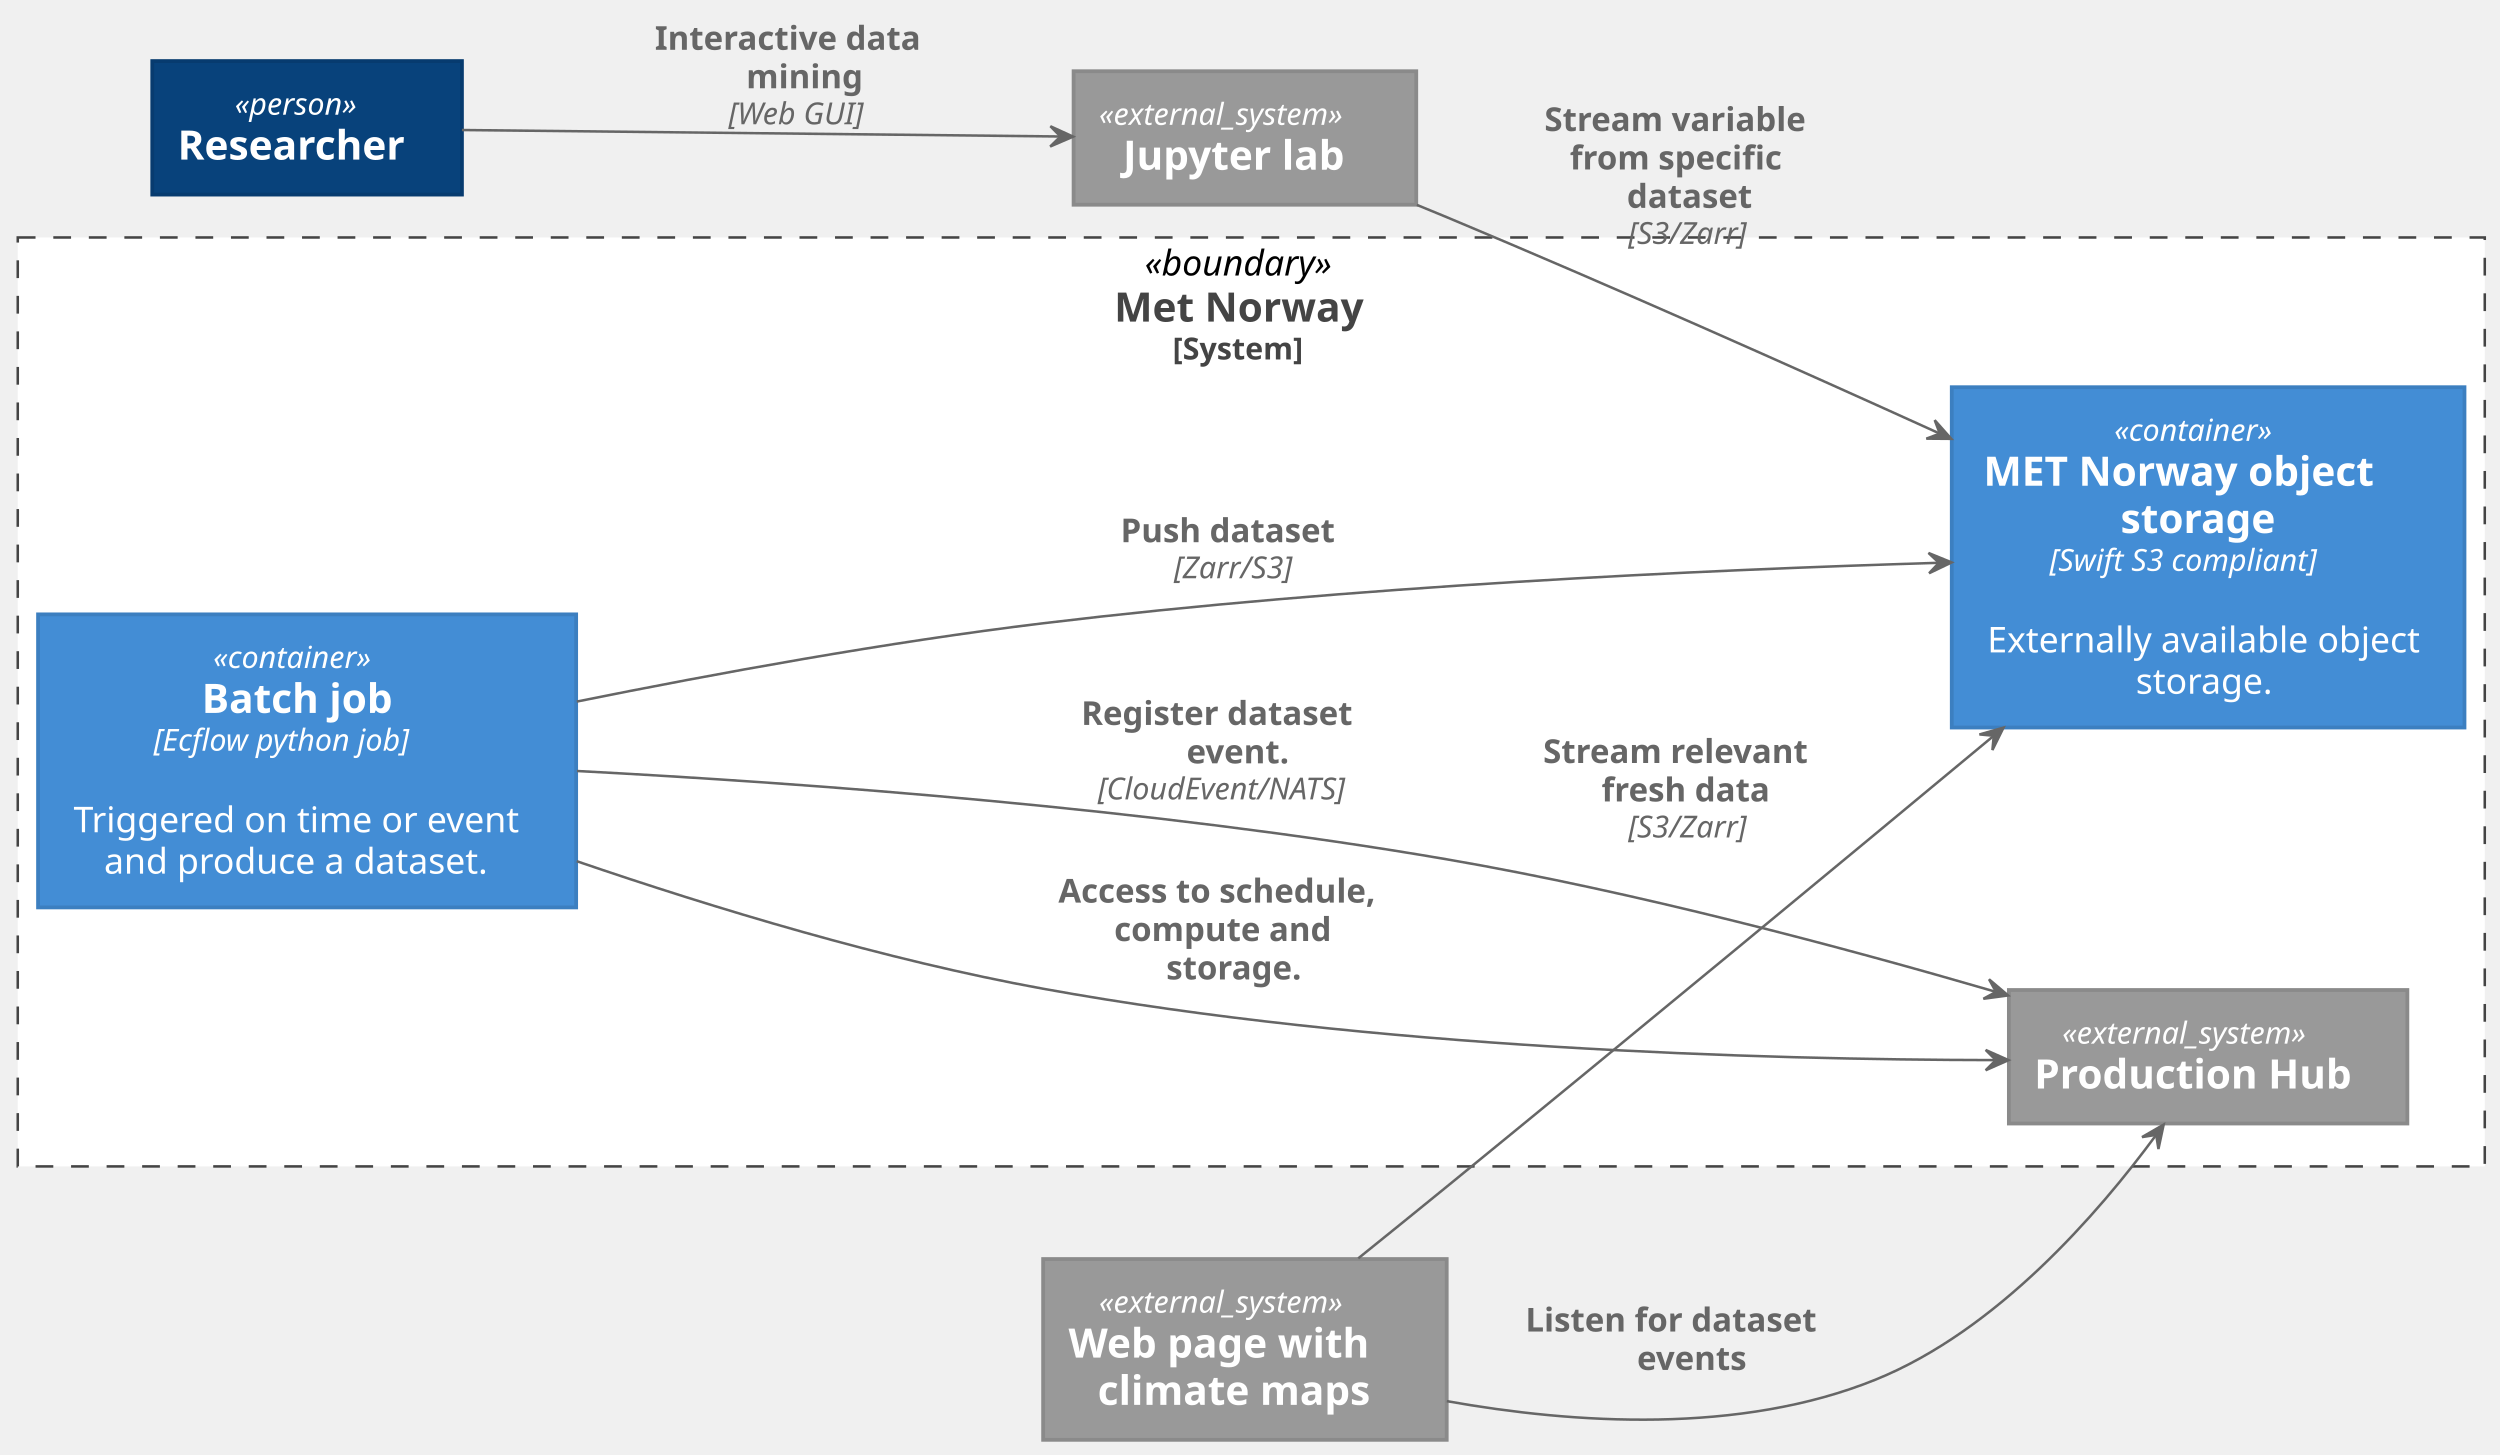
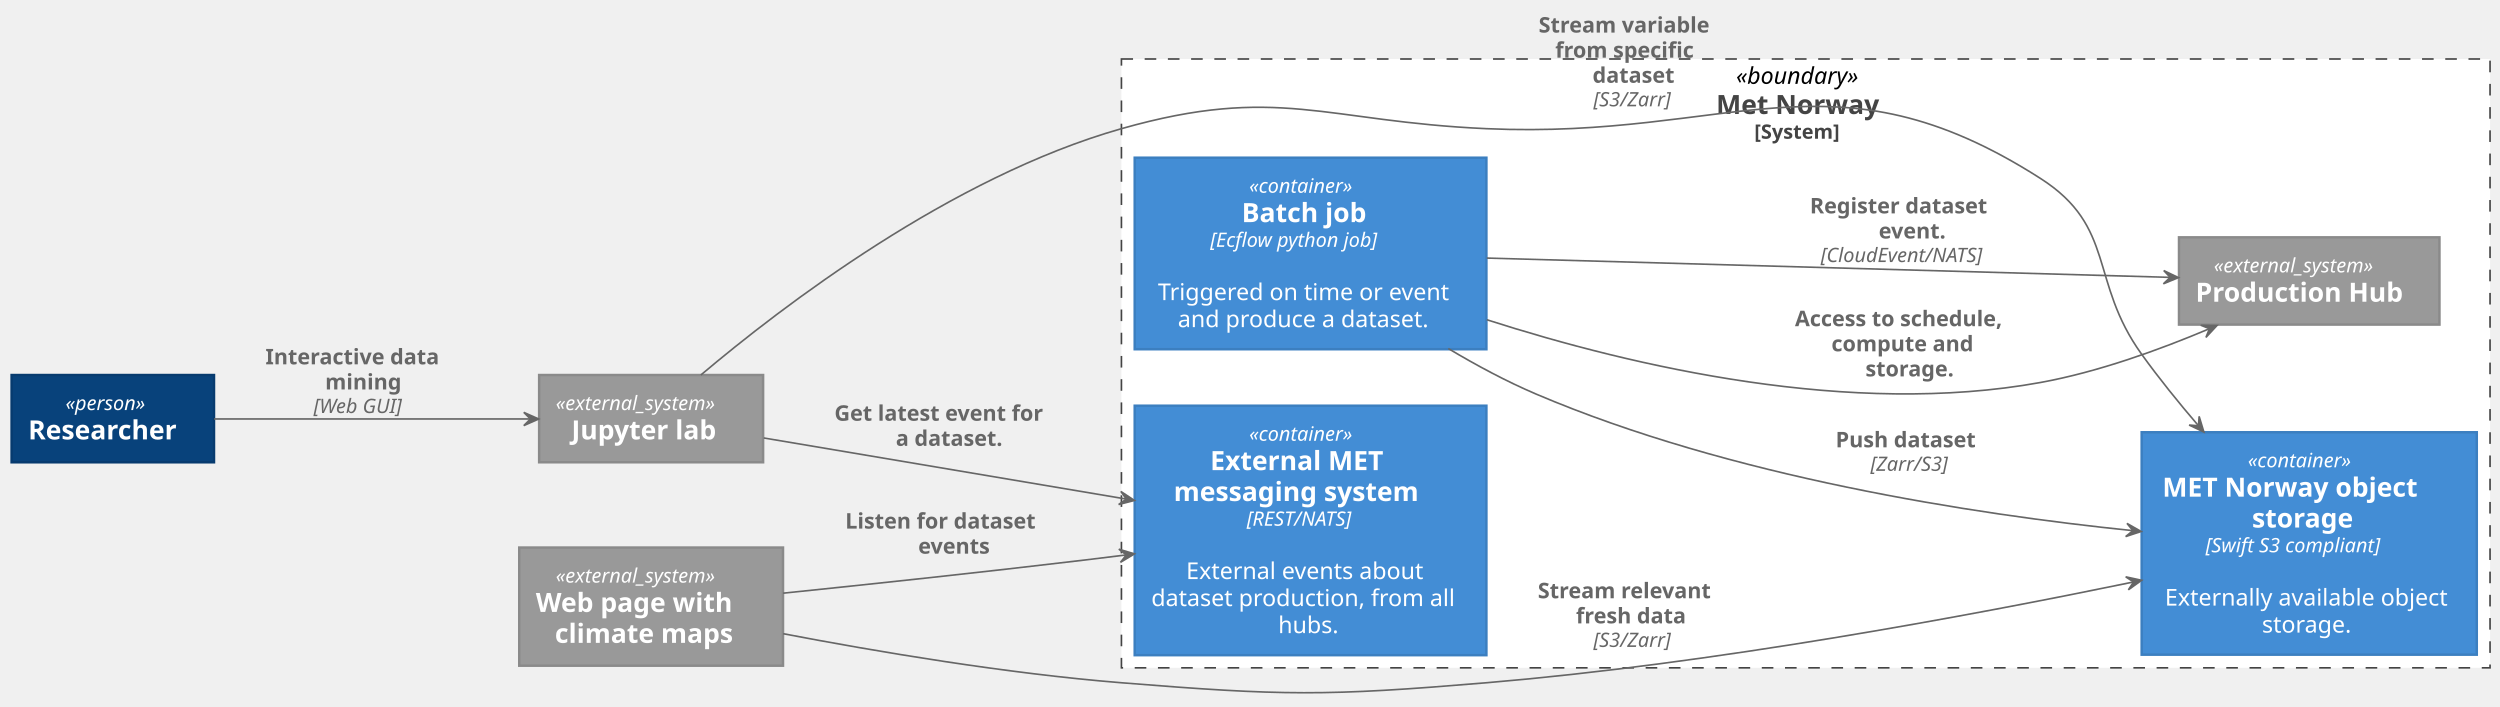
- <svg xmlns="http://www.w3.org/2000/svg" contentScriptType="application/ecmascript" contentStyleType="text/css" height="573px" preserveAspectRatio="none" style="width:985px;height:573px;" version="1.1" viewBox="0 0 985 573" width="985px" zoomAndPan="magnify">
+ <svg xmlns="http://www.w3.org/2000/svg" contentScriptType="application/ecmascript" contentStyleType="text/css" height="426px" preserveAspectRatio="none" style="width:1507px;height:426px;" version="1.1" viewBox="0 0 1507 426" width="1507px" zoomAndPan="magnify">
  <defs />
  <g>
-     <rect fill="#FFFFFF" height="366" style="stroke: #444444; stroke-width: 1.0; stroke-dasharray: 7.0,7.0;" width="972" x="7" y="93.566" />
-     <text fill="#000000" font-family="sans-serif" font-size="14" font-style="italic" lengthAdjust="spacingAndGlyphs" textLength="84" x="451" y="108.561">«boundary»</text>
-     <text fill="#444444" font-family="sans-serif" font-size="16" font-weight="bold" lengthAdjust="spacingAndGlyphs" textLength="108" x="439" y="126.714">Met Norway</text>
-     <text fill="#444444" font-family="sans-serif" font-size="12" font-weight="bold" lengthAdjust="spacingAndGlyphs" textLength="62" x="462" y="141.626">[System]</text>
-     <rect fill="#438DD5" height="134.078" style="stroke: #3C7FC0; stroke-width: 1.5;" width="202" x="769" y="152.566" />
-     <text fill="#FFFFFF" font-family="sans-serif" font-size="12" font-style="italic" lengthAdjust="spacingAndGlyphs" textLength="74" x="833" y="173.705">«container»</text>
-     <text fill="#FFFFFF" font-family="sans-serif" font-size="16" font-weight="bold" lengthAdjust="spacingAndGlyphs" textLength="171" x="781.5" y="191.386">MET Norway object</text>
-     <text fill="#FFFFFF" font-family="sans-serif" font-size="16" font-weight="bold" lengthAdjust="spacingAndGlyphs" textLength="69" x="835.5" y="210.011">storage</text>
-     <text fill="#FFFFFF" font-family="sans-serif" font-size="12" font-style="italic" lengthAdjust="spacingAndGlyphs" textLength="125" x="807.5" y="224.923">[Swift S3 compliant]</text>
-     <text fill="#FFFFFF" font-family="sans-serif" font-size="14" lengthAdjust="spacingAndGlyphs" textLength="0" x="872" y="240.749" />
-     <text fill="#FFFFFF" font-family="sans-serif" font-size="14" lengthAdjust="spacingAndGlyphs" textLength="174" x="783" y="257.045">Externally available object</text>
-     <text fill="#FFFFFF" font-family="sans-serif" font-size="14" lengthAdjust="spacingAndGlyphs" textLength="57" x="841.5" y="273.342">storage.</text>
-     <rect fill="#438DD5" height="115.453" style="stroke: #3C7FC0; stroke-width: 1.5;" width="212" x="15" y="242.066" />
-     <text fill="#FFFFFF" font-family="sans-serif" font-size="12" font-style="italic" lengthAdjust="spacingAndGlyphs" textLength="74" x="84" y="263.205">«container»</text>
-     <text fill="#FFFFFF" font-family="sans-serif" font-size="16" font-weight="bold" lengthAdjust="spacingAndGlyphs" textLength="83" x="79.5" y="280.886">Batch job</text>
-     <text fill="#FFFFFF" font-family="sans-serif" font-size="12" font-style="italic" lengthAdjust="spacingAndGlyphs" textLength="121" x="60.5" y="295.798">[Ecflow python job]</text>
-     <text fill="#FFFFFF" font-family="sans-serif" font-size="14" lengthAdjust="spacingAndGlyphs" textLength="0" x="123" y="311.623" />
-     <text fill="#FFFFFF" font-family="sans-serif" font-size="14" lengthAdjust="spacingAndGlyphs" textLength="184" x="29" y="327.92">Triggered on time or event</text>
-     <text fill="#FFFFFF" font-family="sans-serif" font-size="14" lengthAdjust="spacingAndGlyphs" textLength="160" x="41" y="344.217">and produce a dataset.</text>
-     <rect fill="#999999" height="52.594" style="stroke: #8A8A8A; stroke-width: 1.5;" width="157" x="791.5" y="390.066" />
-     <text fill="#FFFFFF" font-family="sans-serif" font-size="12" font-style="italic" lengthAdjust="spacingAndGlyphs" textLength="115" x="812.5" y="411.205">«external_system»</text>
-     <text fill="#FFFFFF" font-family="sans-serif" font-size="16" font-weight="bold" lengthAdjust="spacingAndGlyphs" textLength="137" x="801.5" y="428.886">Production Hub</text>
-     <rect fill="#08427B" height="52.594" style="stroke: #073B6F; stroke-width: 1.5;" width="122" x="60" y="24.066" />
-     <text fill="#FFFFFF" font-family="sans-serif" font-size="12" font-style="italic" lengthAdjust="spacingAndGlyphs" textLength="57" x="92.5" y="45.205">«person»</text>
-     <text fill="#FFFFFF" font-family="sans-serif" font-size="16" font-weight="bold" lengthAdjust="spacingAndGlyphs" textLength="102" x="70" y="62.886">Researcher</text>
-     <rect fill="#999999" height="52.594" style="stroke: #8A8A8A; stroke-width: 1.5;" width="135" x="423" y="28.066" />
-     <text fill="#FFFFFF" font-family="sans-serif" font-size="12" font-style="italic" lengthAdjust="spacingAndGlyphs" textLength="115" x="433" y="49.205">«external_system»</text>
-     <text fill="#FFFFFF" font-family="sans-serif" font-size="16" font-weight="bold" lengthAdjust="spacingAndGlyphs" textLength="96" x="442.5" y="66.886">Jupyter lab</text>
-     <rect fill="#999999" height="71.219" style="stroke: #8A8A8A; stroke-width: 1.5;" width="159" x="411" y="496.066" />
-     <text fill="#FFFFFF" font-family="sans-serif" font-size="12" font-style="italic" lengthAdjust="spacingAndGlyphs" textLength="115" x="433" y="517.205">«external_system»</text>
-     <text fill="#FFFFFF" font-family="sans-serif" font-size="16" font-weight="bold" lengthAdjust="spacingAndGlyphs" textLength="133" x="421" y="534.886">Web page with</text>
-     <text fill="#FFFFFF" font-family="sans-serif" font-size="16" font-weight="bold" lengthAdjust="spacingAndGlyphs" textLength="116" x="432.5" y="553.511">climate maps</text>
-     <path d="M227.238,276.422 C281.892,265.373 349.735,252.974 411,245.566 C531.346,231.013 670.452,224.577 763.7,221.748 " fill="none" id="ecflow_job-to-met_s3" style="stroke: #666666; stroke-width: 1.0;" />
-     <polygon fill="#666666" points="768.939,221.592,759.823,217.863,763.941,221.741,760.063,225.859,768.939,221.592" style="stroke: #666666; stroke-width: 1.0;" />
-     <text fill="#666666" font-family="sans-serif" font-size="13" font-weight="bold" lengthAdjust="spacingAndGlyphs" textLength="98" x="441.5" y="213.633">Push dataset</text>
-     <text fill="#666666" font-family="sans-serif" font-size="12" font-style="italic" lengthAdjust="spacingAndGlyphs" textLength="56" x="462.5" y="227.837">[Zarr/S3]</text>
-     <path d="M227.219,339.315 C281.432,357.853 348.891,378.274 411,389.566 C540.495,413.108 693.589,417.525 786.164,417.687 " fill="none" id="ecflow_job-to-prodhub" style="stroke: #666666; stroke-width: 1.0;" />
-     <polygon fill="#666666" points="791.349,417.692,782.353,413.683,786.349,417.687,782.346,421.683,791.349,417.692" style="stroke: #666666; stroke-width: 1.0;" />
-     <text fill="#666666" font-family="sans-serif" font-size="13" font-weight="bold" lengthAdjust="spacingAndGlyphs" textLength="147" x="417" y="355.633">Access to schedule,</text>
-     <text fill="#666666" font-family="sans-serif" font-size="13" font-weight="bold" lengthAdjust="spacingAndGlyphs" textLength="98" x="439" y="370.766">compute and</text>
-     <text fill="#666666" font-family="sans-serif" font-size="13" font-weight="bold" lengthAdjust="spacingAndGlyphs" textLength="62" x="459.5" y="385.898">storage.</text>
-     <path d="M227.332,303.773 C318.719,308.585 453.756,318.551 570,338.566 C644.024,351.311 726.508,373.345 786.223,390.75 " fill="none" id="ecflow_job-to-prodhub-1" style="stroke: #666666; stroke-width: 1.0;" />
-     <polygon fill="#666666" points="791.205,392.207,783.689,385.842,786.406,390.804,781.444,393.52,791.205,392.207" style="stroke: #666666; stroke-width: 1.0;" />
-     <text fill="#666666" font-family="sans-serif" font-size="13" font-weight="bold" lengthAdjust="spacingAndGlyphs" textLength="124" x="426" y="285.633">Register dataset</text>
-     <text fill="#666666" font-family="sans-serif" font-size="13" font-weight="bold" lengthAdjust="spacingAndGlyphs" textLength="46" x="467.5" y="300.766">event.</text>
-     <text fill="#666666" font-family="sans-serif" font-size="12" font-style="italic" lengthAdjust="spacingAndGlyphs" textLength="116" x="432.5" y="314.97">[CloudEvent/NATS]</text>
-     <path d="M570.035,552.053 C620.275,561.025 685.558,565.219 739,543.566 C786.764,524.214 826.728,478.164 849.514,447.168 " fill="none" id="web_maps-to-prodhub" style="stroke: #666666; stroke-width: 1.0;" />
-     <polygon fill="#666666" points="852.479,443.087,843.952,448.017,849.54,447.133,850.424,452.72,852.479,443.087" style="stroke: #666666; stroke-width: 1.0;" />
-     <text fill="#666666" font-family="sans-serif" font-size="13" font-weight="bold" lengthAdjust="spacingAndGlyphs" textLength="132" x="601" y="524.633">Listen for dataset</text>
-     <text fill="#666666" font-family="sans-serif" font-size="13" font-weight="bold" lengthAdjust="spacingAndGlyphs" textLength="49" x="645" y="539.766">events</text>
-     <path d="M535.152,495.787 C546.539,486.617 558.742,476.75 570,467.566 C643.013,408.003 725.491,339.749 785.463,289.944 " fill="none" id="web_maps-to-met_s3" style="stroke: #666666; stroke-width: 1.0;" />
-     <polygon fill="#666666" points="789.38,286.69,779.901,289.363,785.534,289.885,785.013,295.517,789.38,286.69" style="stroke: #666666; stroke-width: 1.0;" />
-     <text fill="#666666" font-family="sans-serif" font-size="13" font-weight="bold" lengthAdjust="spacingAndGlyphs" textLength="118" x="608" y="300.633">Stream relevant</text>
-     <text fill="#666666" font-family="sans-serif" font-size="13" font-weight="bold" lengthAdjust="spacingAndGlyphs" textLength="77" x="631" y="315.766">fresh data</text>
-     <text fill="#666666" font-family="sans-serif" font-size="12" font-style="italic" lengthAdjust="spacingAndGlyphs" textLength="56" x="641.5" y="329.97">[S3/Zarr]</text>
-     <path d="M182.015,51.226 C246.642,51.926 348.653,53.03 417.5,53.776 " fill="none" id="researcher-to-jupyter" style="stroke: #666666; stroke-width: 1.0;" />
-     <polygon fill="#666666" points="422.812,53.833,413.856,49.736,417.812,53.779,413.769,57.735,422.812,53.833" style="stroke: #666666; stroke-width: 1.0;" />
-     <text fill="#666666" font-family="sans-serif" font-size="13" font-weight="bold" lengthAdjust="spacingAndGlyphs" textLength="117" x="258" y="19.633">Interactive data</text>
-     <text fill="#666666" font-family="sans-serif" font-size="13" font-weight="bold" lengthAdjust="spacingAndGlyphs" textLength="50" x="294" y="34.766">mining</text>
-     <text fill="#666666" font-family="sans-serif" font-size="12" font-style="italic" lengthAdjust="spacingAndGlyphs" textLength="64" x="287" y="48.97">[Web GUI]</text>
-     <path d="M558.248,80.728 C562.232,82.345 566.173,83.966 570,85.566 C634.884,112.688 706.85,144.765 764.029,170.733 " fill="none" id="jupyter-to-met_s3" style="stroke: #666666; stroke-width: 1.0;" />
-     <polygon fill="#666666" points="768.816,172.909,762.277,165.543,764.264,170.84,758.967,172.827,768.816,172.909" style="stroke: #666666; stroke-width: 1.0;" />
-     <text fill="#666666" font-family="sans-serif" font-size="13" font-weight="bold" lengthAdjust="spacingAndGlyphs" textLength="117" x="608.5" y="51.633">Stream variable</text>
-     <text fill="#666666" font-family="sans-serif" font-size="13" font-weight="bold" lengthAdjust="spacingAndGlyphs" textLength="97" x="618.5" y="66.766">from specific</text>
-     <text fill="#666666" font-family="sans-serif" font-size="13" font-weight="bold" lengthAdjust="spacingAndGlyphs" textLength="57" x="641" y="81.898">dataset</text>
-     <text fill="#666666" font-family="sans-serif" font-size="12" font-style="italic" lengthAdjust="spacingAndGlyphs" textLength="56" x="641.5" y="96.103">[S3/Zarr]</text>
+     <rect fill="#FFFFFF" height="367" style="stroke: #444444; stroke-width: 1.0; stroke-dasharray: 7.0,7.0;" width="825" x="676" y="35.566" />
+     <text fill="#000000" font-family="sans-serif" font-size="14" font-style="italic" lengthAdjust="spacingAndGlyphs" textLength="84" x="1046.5" y="50.561">«boundary»</text>
+     <text fill="#444444" font-family="sans-serif" font-size="16" font-weight="bold" lengthAdjust="spacingAndGlyphs" textLength="108" x="1034.5" y="68.714">Met Norway</text>
+     <text fill="#444444" font-family="sans-serif" font-size="12" font-weight="bold" lengthAdjust="spacingAndGlyphs" textLength="62" x="1057.5" y="83.626">[System]</text>
+     <rect fill="#438DD5" height="134.078" style="stroke: #3C7FC0; stroke-width: 1.5;" width="202" x="1291" y="260.566" />
+     <text fill="#FFFFFF" font-family="sans-serif" font-size="12" font-style="italic" lengthAdjust="spacingAndGlyphs" textLength="74" x="1355" y="281.705">«container»</text>
+     <text fill="#FFFFFF" font-family="sans-serif" font-size="16" font-weight="bold" lengthAdjust="spacingAndGlyphs" textLength="171" x="1303.5" y="299.386">MET Norway object</text>
+     <text fill="#FFFFFF" font-family="sans-serif" font-size="16" font-weight="bold" lengthAdjust="spacingAndGlyphs" textLength="69" x="1357.5" y="318.011">storage</text>
+     <text fill="#FFFFFF" font-family="sans-serif" font-size="12" font-style="italic" lengthAdjust="spacingAndGlyphs" textLength="125" x="1329.5" y="332.923">[Swift S3 compliant]</text>
+     <text fill="#FFFFFF" font-family="sans-serif" font-size="14" lengthAdjust="spacingAndGlyphs" textLength="0" x="1394" y="348.748" />
+     <text fill="#FFFFFF" font-family="sans-serif" font-size="14" lengthAdjust="spacingAndGlyphs" textLength="174" x="1305" y="365.045">Externally available object</text>
+     <text fill="#FFFFFF" font-family="sans-serif" font-size="14" lengthAdjust="spacingAndGlyphs" textLength="57" x="1363.5" y="381.342">storage.</text>
+     <rect fill="#438DD5" height="115.453" style="stroke: #3C7FC0; stroke-width: 1.5;" width="212" x="684" y="95.066" />
+     <text fill="#FFFFFF" font-family="sans-serif" font-size="12" font-style="italic" lengthAdjust="spacingAndGlyphs" textLength="74" x="753" y="116.205">«container»</text>
+     <text fill="#FFFFFF" font-family="sans-serif" font-size="16" font-weight="bold" lengthAdjust="spacingAndGlyphs" textLength="83" x="748.5" y="133.886">Batch job</text>
+     <text fill="#FFFFFF" font-family="sans-serif" font-size="12" font-style="italic" lengthAdjust="spacingAndGlyphs" textLength="121" x="729.5" y="148.798">[Ecflow python job]</text>
+     <text fill="#FFFFFF" font-family="sans-serif" font-size="14" lengthAdjust="spacingAndGlyphs" textLength="0" x="792" y="164.624" />
+     <text fill="#FFFFFF" font-family="sans-serif" font-size="14" lengthAdjust="spacingAndGlyphs" textLength="184" x="698" y="180.92">Triggered on time or event</text>
+     <text fill="#FFFFFF" font-family="sans-serif" font-size="14" lengthAdjust="spacingAndGlyphs" textLength="160" x="710" y="197.217">and produce a dataset.</text>
+     <rect fill="#438DD5" height="150.375" style="stroke: #3C7FC0; stroke-width: 1.5;" width="212" x="684" y="244.566" />
+     <text fill="#FFFFFF" font-family="sans-serif" font-size="12" font-style="italic" lengthAdjust="spacingAndGlyphs" textLength="74" x="753" y="265.705">«container»</text>
+     <text fill="#FFFFFF" font-family="sans-serif" font-size="16" font-weight="bold" lengthAdjust="spacingAndGlyphs" textLength="115" x="729.5" y="283.386">External MET</text>
+     <text fill="#FFFFFF" font-family="sans-serif" font-size="16" font-weight="bold" lengthAdjust="spacingAndGlyphs" textLength="165" x="707.5" y="302.011">messaging system</text>
+     <text fill="#FFFFFF" font-family="sans-serif" font-size="12" font-style="italic" lengthAdjust="spacingAndGlyphs" textLength="77" x="751.5" y="316.923">[REST/NATS]</text>
+     <text fill="#FFFFFF" font-family="sans-serif" font-size="14" lengthAdjust="spacingAndGlyphs" textLength="0" x="792" y="332.748" />
+     <text fill="#FFFFFF" font-family="sans-serif" font-size="14" lengthAdjust="spacingAndGlyphs" textLength="150" x="715" y="349.045">External events about</text>
+     <text fill="#FFFFFF" font-family="sans-serif" font-size="14" lengthAdjust="spacingAndGlyphs" textLength="188" x="694" y="365.342">dataset production, from all</text>
+     <text fill="#FFFFFF" font-family="sans-serif" font-size="14" lengthAdjust="spacingAndGlyphs" textLength="39" x="770.5" y="381.639">hubs.</text>
+     <rect fill="#999999" height="52.594" style="stroke: #8A8A8A; stroke-width: 1.5;" width="157" x="1313.5" y="143.066" />
+     <text fill="#FFFFFF" font-family="sans-serif" font-size="12" font-style="italic" lengthAdjust="spacingAndGlyphs" textLength="115" x="1334.5" y="164.205">«external_system»</text>
+     <text fill="#FFFFFF" font-family="sans-serif" font-size="16" font-weight="bold" lengthAdjust="spacingAndGlyphs" textLength="137" x="1323.5" y="181.886">Production Hub</text>
+     <rect fill="#08427B" height="52.594" style="stroke: #073B6F; stroke-width: 1.5;" width="122" x="7" y="226.066" />
+     <text fill="#FFFFFF" font-family="sans-serif" font-size="12" font-style="italic" lengthAdjust="spacingAndGlyphs" textLength="57" x="39.5" y="247.205">«person»</text>
+     <text fill="#FFFFFF" font-family="sans-serif" font-size="16" font-weight="bold" lengthAdjust="spacingAndGlyphs" textLength="102" x="17" y="264.886">Researcher</text>
+     <rect fill="#999999" height="52.594" style="stroke: #8A8A8A; stroke-width: 1.5;" width="135" x="325" y="226.066" />
+     <text fill="#FFFFFF" font-family="sans-serif" font-size="12" font-style="italic" lengthAdjust="spacingAndGlyphs" textLength="115" x="335" y="247.205">«external_system»</text>
+     <text fill="#FFFFFF" font-family="sans-serif" font-size="16" font-weight="bold" lengthAdjust="spacingAndGlyphs" textLength="96" x="344.5" y="264.886">Jupyter lab</text>
+     <rect fill="#999999" height="71.219" style="stroke: #8A8A8A; stroke-width: 1.5;" width="159" x="313" y="330.066" />
+     <text fill="#FFFFFF" font-family="sans-serif" font-size="12" font-style="italic" lengthAdjust="spacingAndGlyphs" textLength="115" x="335" y="351.205">«external_system»</text>
+     <text fill="#FFFFFF" font-family="sans-serif" font-size="16" font-weight="bold" lengthAdjust="spacingAndGlyphs" textLength="133" x="323" y="368.886">Web page with</text>
+     <text fill="#FFFFFF" font-family="sans-serif" font-size="16" font-weight="bold" lengthAdjust="spacingAndGlyphs" textLength="116" x="334.5" y="387.511">climate maps</text>
+     <path d="M873.023,210.102 C890.035,220.255 908.196,229.985 926,237.566 C1043.118,287.435 1188.584,309.891 1285.535,319.858 " fill="none" id="ecflow_job-to-met_s3" style="stroke: #666666; stroke-width: 1.0;" />
+     <polygon fill="#666666" points="1290.692,320.382,1282.141,315.493,1285.717,319.877,1281.334,323.453,1290.692,320.382" style="stroke: #666666; stroke-width: 1.0;" />
+     <text fill="#666666" font-family="sans-serif" font-size="13" font-weight="bold" lengthAdjust="spacingAndGlyphs" textLength="98" x="1106.5" y="269.633">Push dataset</text>
+     <text fill="#666666" font-family="sans-serif" font-size="12" font-style="italic" lengthAdjust="spacingAndGlyphs" textLength="56" x="1127.5" y="283.837">[Zarr/S3]</text>
+     <path d="M896.294,192.76 C985.441,221.348 1116.084,251.302 1230,230.566 C1264.801,224.231 1301.847,210.826 1331.716,198.192 " fill="none" id="ecflow_job-to-prodhub" style="stroke: #666666; stroke-width: 1.0;" />
+     <polygon fill="#666666" points="1336.447,196.172,1326.599,196.027,1331.849,198.135,1329.741,203.385,1336.447,196.172" style="stroke: #666666; stroke-width: 1.0;" />
+     <text fill="#666666" font-family="sans-serif" font-size="13" font-weight="bold" lengthAdjust="spacingAndGlyphs" textLength="147" x="1082" y="196.633">Access to schedule,</text>
+     <text fill="#666666" font-family="sans-serif" font-size="13" font-weight="bold" lengthAdjust="spacingAndGlyphs" textLength="98" x="1104" y="211.766">compute and</text>
+     <text fill="#666666" font-family="sans-serif" font-size="13" font-weight="bold" lengthAdjust="spacingAndGlyphs" textLength="62" x="1124.5" y="226.898">storage.</text>
+     <path d="M896.24,155.566 C1013.697,158.883 1200.495,164.158 1308.124,167.197 " fill="none" id="ecflow_job-to-prodhub-1" style="stroke: #666666; stroke-width: 1.0;" />
+     <polygon fill="#666666" points="1313.189,167.34,1304.306,163.088,1308.191,167.199,1304.08,171.084,1313.189,167.34" style="stroke: #666666; stroke-width: 1.0;" />
+     <text fill="#666666" font-family="sans-serif" font-size="13" font-weight="bold" lengthAdjust="spacingAndGlyphs" textLength="124" x="1091" y="128.633">Register dataset</text>
+     <text fill="#666666" font-family="sans-serif" font-size="13" font-weight="bold" lengthAdjust="spacingAndGlyphs" textLength="46" x="1132.5" y="143.766">event.</text>
+     <text fill="#666666" font-family="sans-serif" font-size="12" font-style="italic" lengthAdjust="spacingAndGlyphs" textLength="116" x="1097.5" y="157.97">[CloudEvent/NATS]</text>
+     <path d="M472.094,357.563 C523.937,352.223 593.024,344.864 654,337.566 C662.029,336.605 670.321,335.582 678.664,334.531 " fill="none" id="web_maps-to-MMS" style="stroke: #666666; stroke-width: 1.0;" />
+     <polygon fill="#666666" points="683.864,333.873,674.433,331.035,678.904,334.501,675.438,338.971,683.864,333.873" style="stroke: #666666; stroke-width: 1.0;" />
+     <text fill="#666666" font-family="sans-serif" font-size="13" font-weight="bold" lengthAdjust="spacingAndGlyphs" textLength="132" x="509.5" y="318.633">Listen for dataset</text>
+     <text fill="#666666" font-family="sans-serif" font-size="13" font-weight="bold" lengthAdjust="spacingAndGlyphs" textLength="49" x="553.5" y="333.766">events</text>
+     <path d="M472.122,382.003 C528.713,392.82 606.667,405.978 676,411.566 C773.462,419.421 798.566,419.758 896,411.566 C1031.653,400.16 1185.992,371.504 1285.974,350.831 " fill="none" id="web_maps-to-met_s3" style="stroke: #666666; stroke-width: 1.0;" />
+     <polygon fill="#666666" points="1290.99,349.791,1281.366,347.702,1286.094,350.806,1282.99,355.535,1290.99,349.791" style="stroke: #666666; stroke-width: 1.0;" />
+     <text fill="#666666" font-family="sans-serif" font-size="13" font-weight="bold" lengthAdjust="spacingAndGlyphs" textLength="118" x="927" y="360.633">Stream relevant</text>
+     <text fill="#666666" font-family="sans-serif" font-size="13" font-weight="bold" lengthAdjust="spacingAndGlyphs" textLength="77" x="950" y="375.766">fresh data</text>
+     <text fill="#666666" font-family="sans-serif" font-size="12" font-style="italic" lengthAdjust="spacingAndGlyphs" textLength="56" x="960.5" y="389.97">[S3/Zarr]</text>
+     <path d="M129.036,252.566 C183.124,252.566 262.198,252.566 319.596,252.566 " fill="none" id="researcher-to-jupyter" style="stroke: #666666; stroke-width: 1.0;" />
+     <polygon fill="#666666" points="324.732,252.566,315.732,248.566,319.732,252.566,315.732,256.566,324.732,252.566" style="stroke: #666666; stroke-width: 1.0;" />
+     <text fill="#666666" font-family="sans-serif" font-size="13" font-weight="bold" lengthAdjust="spacingAndGlyphs" textLength="117" x="160" y="219.633">Interactive data</text>
+     <text fill="#666666" font-family="sans-serif" font-size="13" font-weight="bold" lengthAdjust="spacingAndGlyphs" textLength="50" x="196" y="234.766">mining</text>
+     <text fill="#666666" font-family="sans-serif" font-size="12" font-style="italic" lengthAdjust="spacingAndGlyphs" textLength="64" x="189" y="248.97">[Web GUI]</text>
+     <path d="M460.381,264.007 C520.255,274.099 608.654,288.999 678.837,300.829 " fill="none" id="jupyter-to-MMS" style="stroke: #666666; stroke-width: 1.0;" />
+     <polygon fill="#666666" points="683.858,301.675,675.648,296.235,678.928,300.844,674.319,304.124,683.858,301.675" style="stroke: #666666; stroke-width: 1.0;" />
+     <text fill="#666666" font-family="sans-serif" font-size="13" font-weight="bold" lengthAdjust="spacingAndGlyphs" textLength="145" x="503" y="253.633">Get latest event for</text>
+     <text fill="#666666" font-family="sans-serif" font-size="13" font-weight="bold" lengthAdjust="spacingAndGlyphs" textLength="76" x="540" y="268.766">a dataset.</text>
+     <path d="M422.466,226.056 C471.4,184.737 573.338,106.7 676,77.566 C770.063,50.872 798.32,73.188 896,77.566 C1044.893,84.239 1104.448,27.252 1230,107.566 C1275.788,136.856 1259.259,169.441 1291,213.566 C1301.374,227.987 1313.259,242.69 1325.147,256.534 " fill="none" id="jupyter-to-met_s3" style="stroke: #666666; stroke-width: 1.0;" />
+     <polygon fill="#666666" points="1328.499,260.416,1325.644,250.99,1325.231,256.632,1319.589,256.219,1328.499,260.416" style="stroke: #666666; stroke-width: 1.0;" />
+     <text fill="#666666" font-family="sans-serif" font-size="13" font-weight="bold" lengthAdjust="spacingAndGlyphs" textLength="117" x="927.5" y="19.633">Stream variable</text>
+     <text fill="#666666" font-family="sans-serif" font-size="13" font-weight="bold" lengthAdjust="spacingAndGlyphs" textLength="97" x="937.5" y="34.766">from specific</text>
+     <text fill="#666666" font-family="sans-serif" font-size="13" font-weight="bold" lengthAdjust="spacingAndGlyphs" textLength="57" x="960" y="49.898">dataset</text>
+     <text fill="#666666" font-family="sans-serif" font-size="12" font-style="italic" lengthAdjust="spacingAndGlyphs" textLength="56" x="960.5" y="64.103">[S3/Zarr]</text>
  </g>
</svg>
